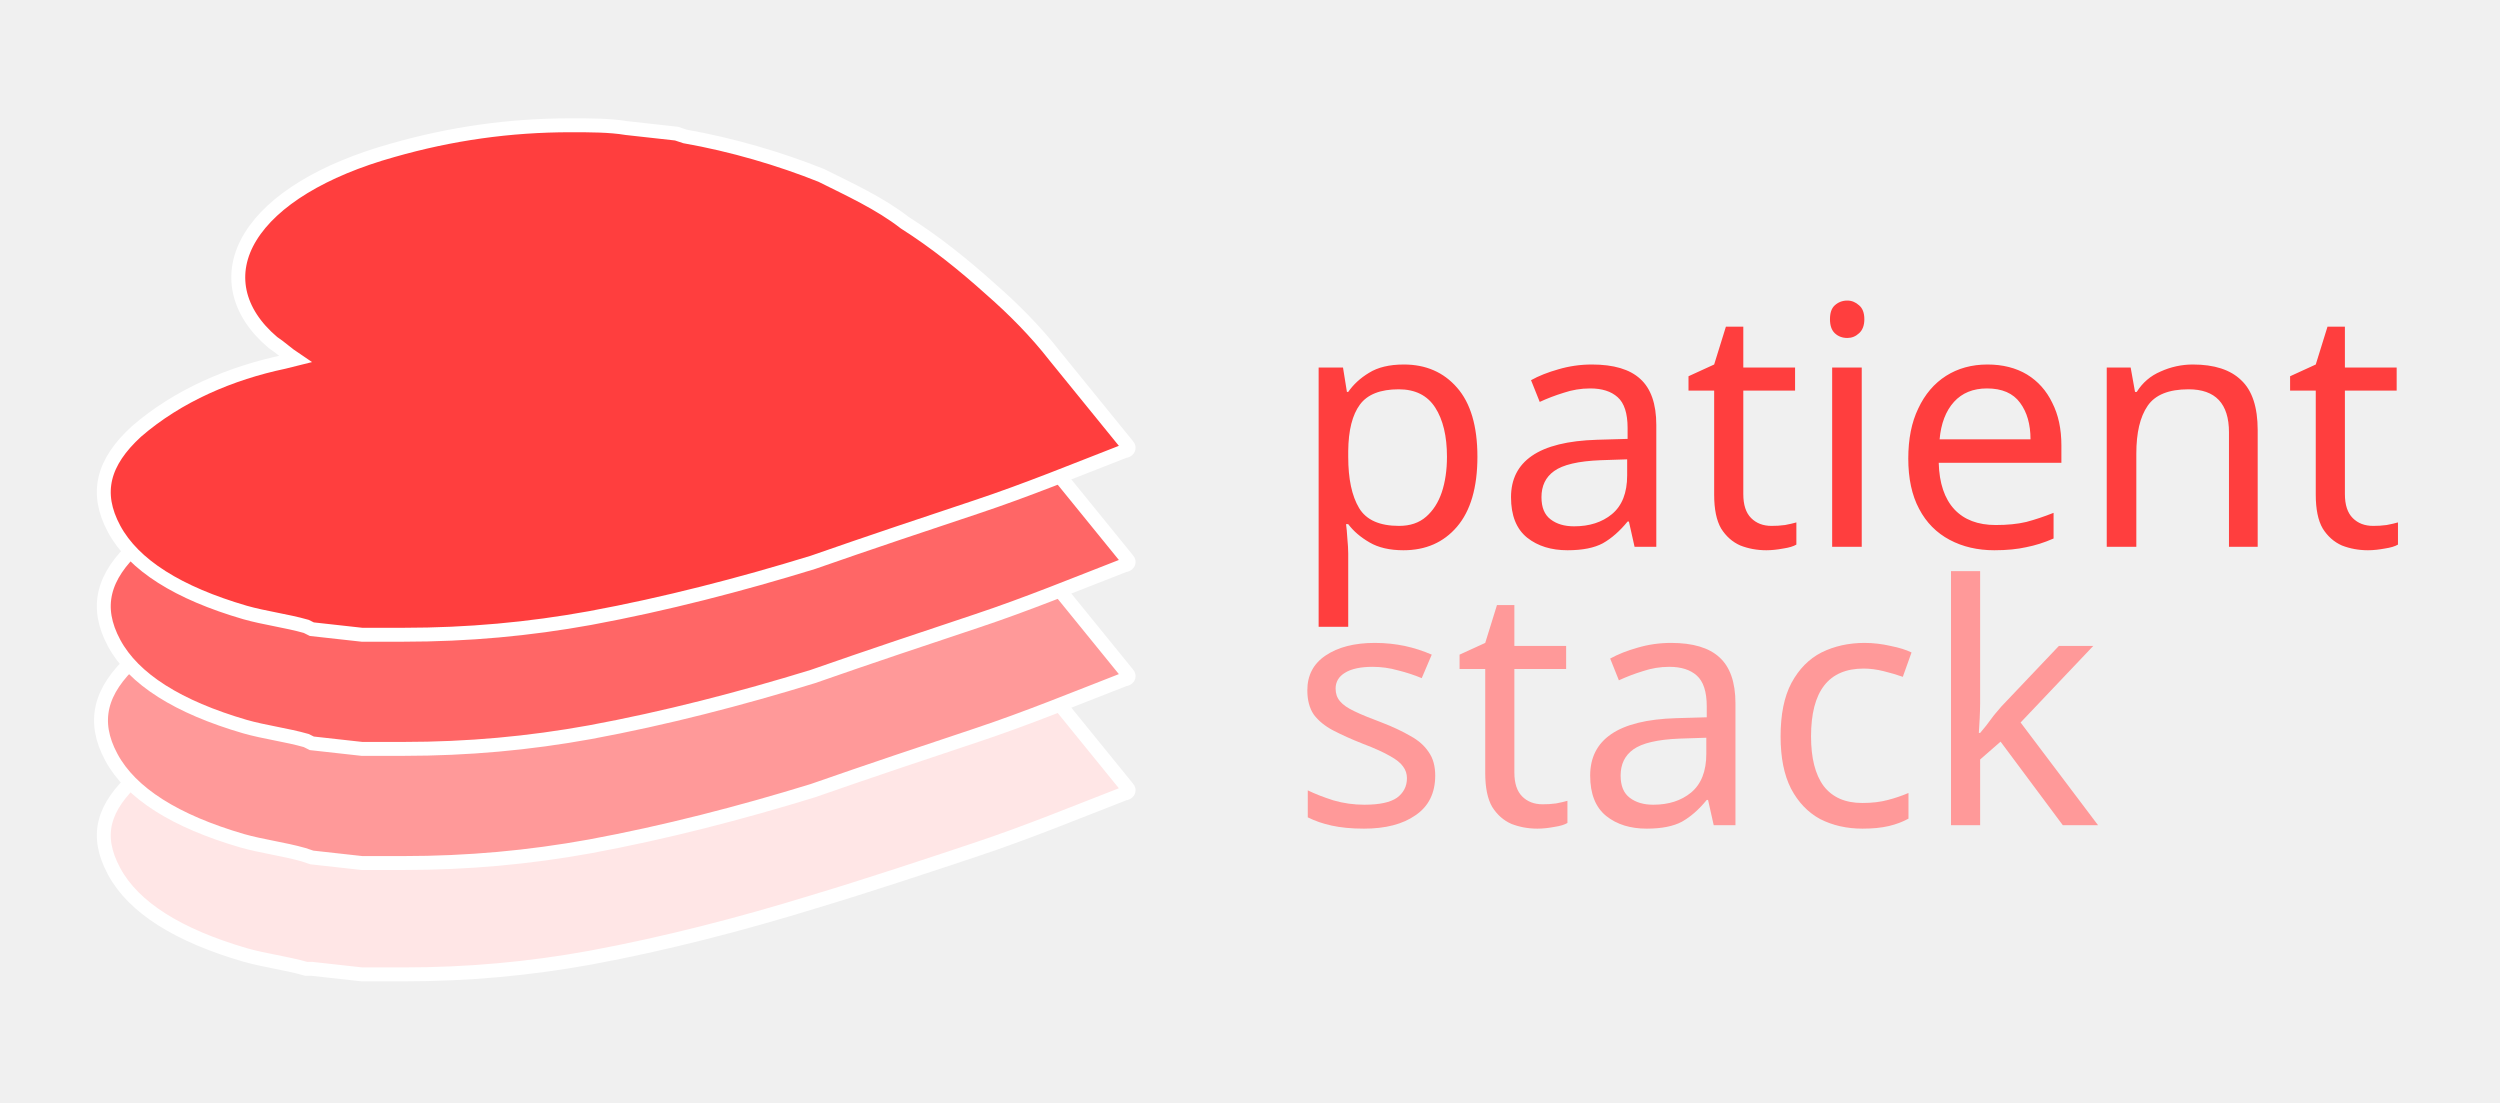
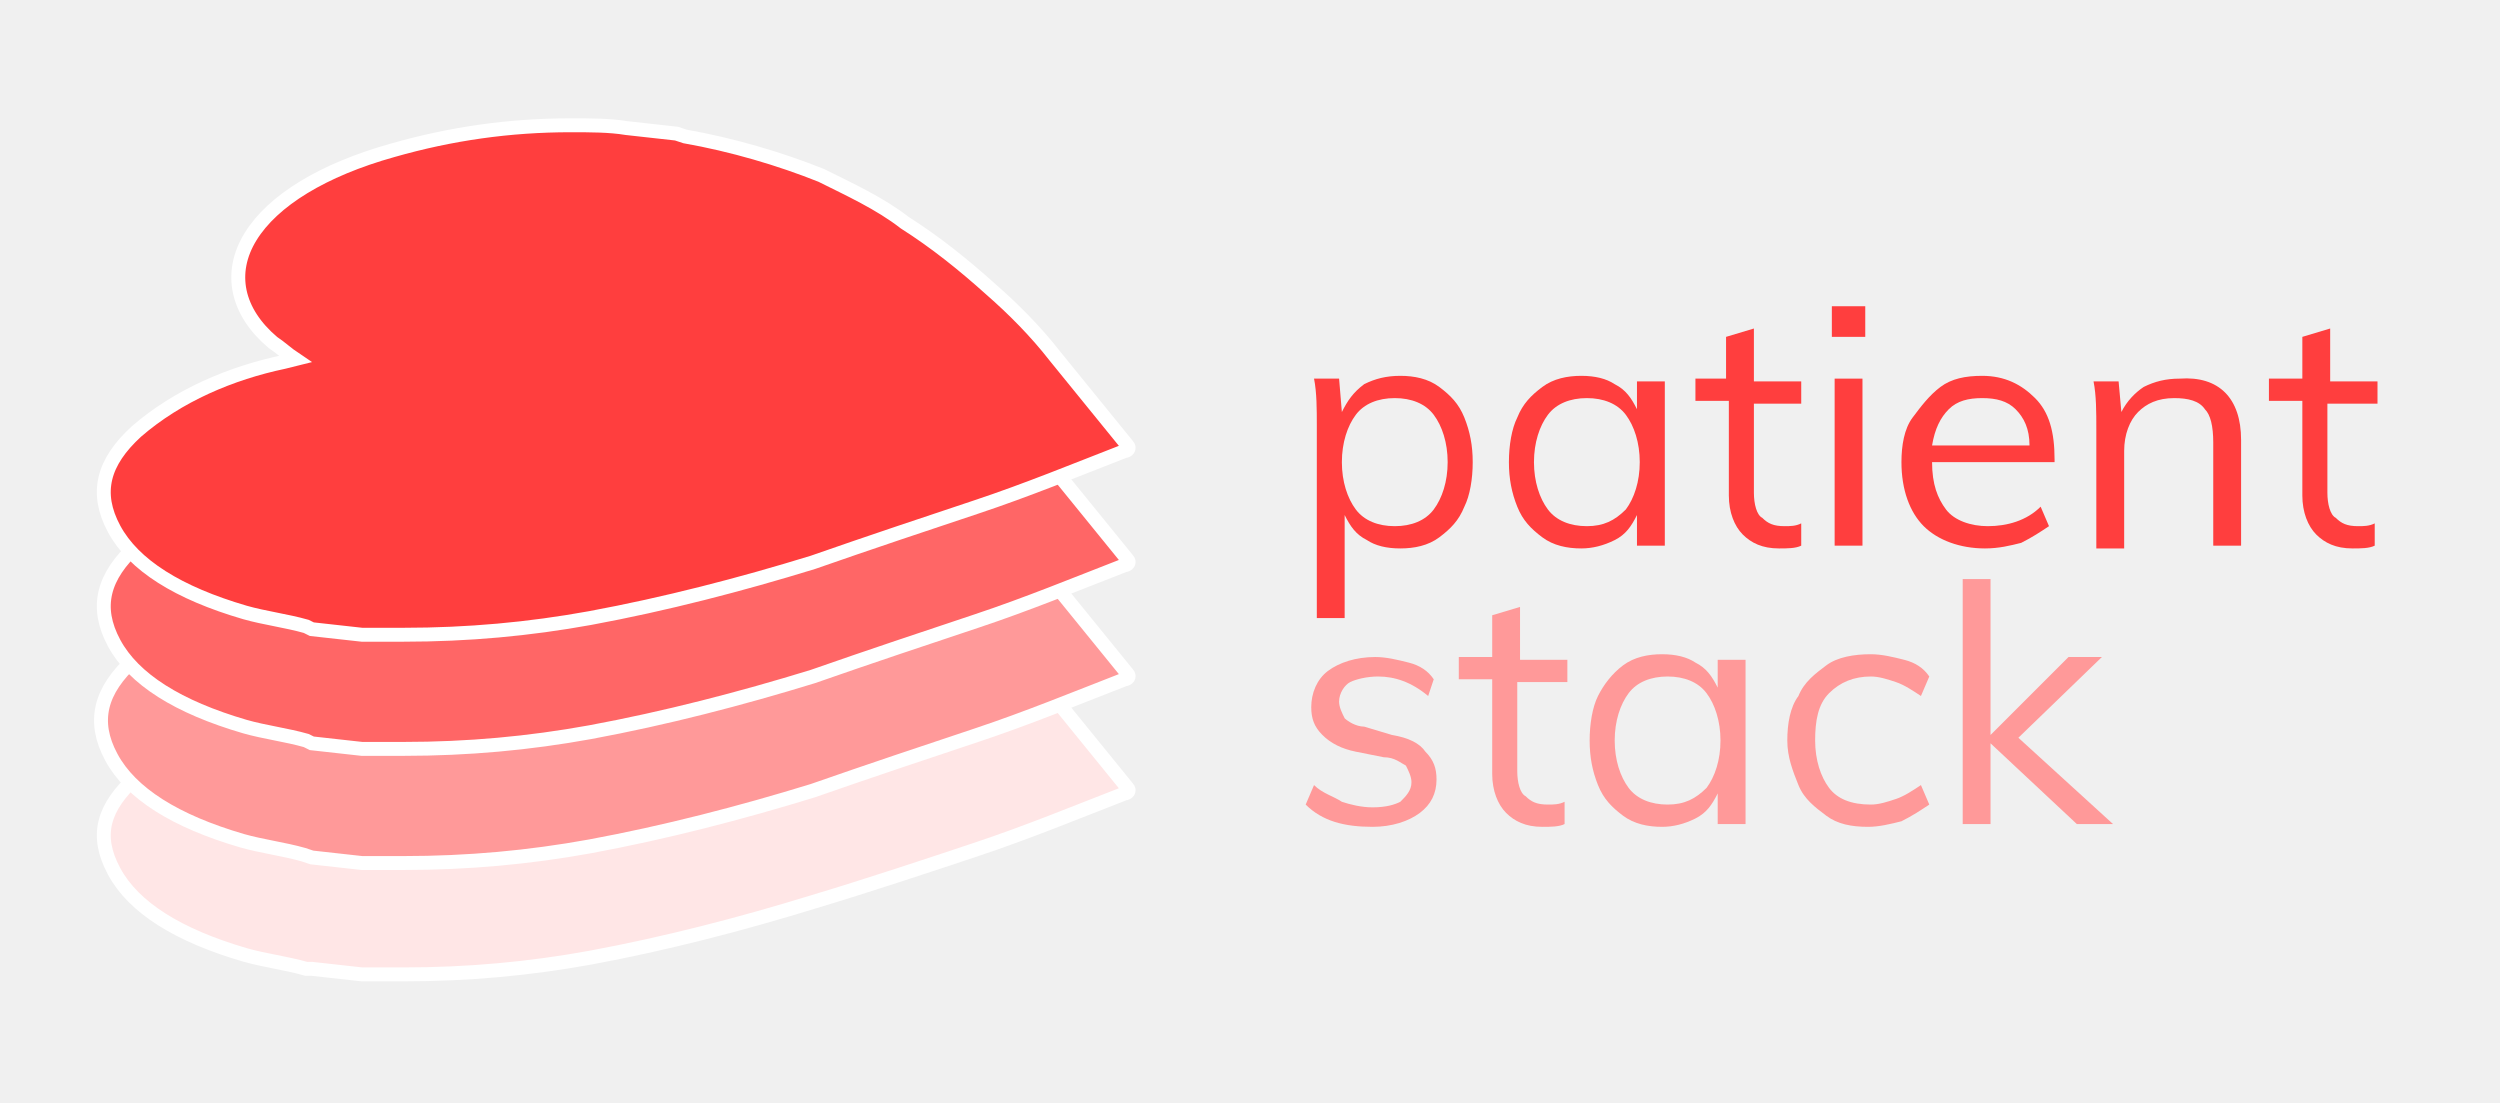
<svg xmlns="http://www.w3.org/2000/svg" version="1.1" id="Layer_1" x="0px" y="0px" viewBox="0 0 89.8 39.6" style="enable-background:new 0 0 89.8 39.6;" xml:space="preserve">
  <style type="text/css">
- 	.st0{fill:#FF3E3E;}
- 	.st1{font-family:'Muli-Regular';}
- 	.st2{font-size:12px;}
- 	.st3{fill:#FF9999;}
- 	.st4{fill:#FFE6E6;stroke:#FFFFFF;stroke-width:0.5;stroke-miterlimit:10;}
- 	.st5{fill:#FF9999;stroke:#FFFFFF;stroke-width:0.5;stroke-miterlimit:10;}
- 	.st6{fill:#FF6666;stroke:#FFFFFF;stroke-width:0.5;stroke-miterlimit:10;}
- 	.st7{fill:#FF3E3E;stroke:#FFFFFF;stroke-width:0.5;stroke-miterlimit:10;}
+ 	.st0{enable-background:new    ;}
+ 	.st1{fill:#FF3E3E;}
+ 	.st2{fill:#FF9999;}
+ 	.st3{fill:#FFE6E6;stroke:#FFFFFF;stroke-width:0.5;stroke-miterlimit:10;}
+ 	.st4{fill:#FF9999;stroke:#FFFFFF;stroke-width:0.5;stroke-miterlimit:10;}
+ 	.st5{fill:#FF6666;stroke:#FFFFFF;stroke-width:0.5;stroke-miterlimit:10;}
+ 	.st6{fill:#FF3E3E;stroke:#FFFFFF;stroke-width:0.5;stroke-miterlimit:10;}
</style>
-   <text transform="matrix(1 0 0 1 46.35 19.64)" class="st0 st1 st2">patient</text>
-   <text transform="matrix(1 0 0 1 46.35 29.64)" class="st3 st1 st2">s</text>
-   <text transform="matrix(1 0 0 1 52.24 29.64)" class="st3 st1 st2">tack</text>
-   <path class="st4" d="M22.5,16.9l1.8,0.2l0.3,0.1c1.7,0.3,3.4,0.8,4.9,1.4c1,0.5,2.1,1,3,1.7c1.1,0.7,2.1,1.5,3.1,2.4  c0.8,0.7,1.6,1.5,2.3,2.4c0.9,1.1,1.7,2.1,2.6,3.2l0,0c0.1,0.1,0,0.2-0.1,0.2c-1.8,0.7-3.5,1.4-5.3,2s-3.9,1.3-5.9,1.9l0,0  c-2.6,0.8-5.3,1.5-8,2c-2.2,0.4-4.4,0.6-6.7,0.6c-0.5,0-1,0-1.5,0l-1.8-0.2L11,34.8c-0.7-0.2-1.5-0.3-2.2-0.5l0,0  c-2.4-0.7-4-1.7-4.7-3S3.7,29,4.9,27.9c1.5-1.3,3.4-2.2,5.4-2.5l0.4-0.1c-0.3-0.2-0.5-0.4-0.8-0.6c-1.3-1.1-1.6-2.5-0.8-3.8  s2.6-2.4,5.1-3.1c2.1-0.6,4.2-0.9,6.4-0.9C21.3,16.9,21.9,16.9,22.5,16.9L22.5,16.9z" />
-   <path class="st5" d="M22.5,12.8l1.8,0.2l0.3,0.1c1.7,0.3,3.4,0.8,4.9,1.4c1,0.5,2.1,1,3,1.7c1.1,0.7,2.1,1.5,3.1,2.4  c0.8,0.7,1.5,1.5,2.3,2.4c0.9,1.1,1.7,2.1,2.6,3.2l0,0c0.1,0.1,0,0.2-0.1,0.2c-1.8,0.7-3.5,1.4-5.3,2s-3.9,1.3-5.9,2l0,0  c-2.6,0.8-5.3,1.5-8,2C19,30.8,16.8,31,14.5,31c-0.5,0-1,0-1.5,0l-1.8-0.2l-0.3-0.1c-0.7-0.2-1.5-0.3-2.2-0.5l0,0  c-2.4-0.7-4-1.7-4.7-3s-0.4-2.4,0.8-3.5c1.5-1.3,3.4-2.2,5.4-2.5l0.4-0.1c-0.3-0.2-0.5-0.4-0.8-0.6c-1.3-1.1-1.6-2.5-0.8-3.8  s2.6-2.4,5.1-3.1c2.1-0.6,4.2-0.9,6.4-0.9C21.2,12.7,21.9,12.7,22.5,12.8L22.5,12.8z" />
-   <path class="st6" d="M22.5,8.7l1.8,0.2L24.6,9c1.7,0.3,3.4,0.8,4.9,1.4c1,0.5,2.1,1,3,1.7c1.1,0.7,2.1,1.5,3.1,2.4  c0.8,0.7,1.6,1.5,2.3,2.4c0.9,1.1,1.7,2.1,2.6,3.2l0,0c0.1,0.1,0,0.2-0.1,0.2c-1.8,0.7-3.5,1.4-5.3,2s-3.9,1.3-5.9,2l0,0  c-2.6,0.8-5.3,1.5-8,2c-2.2,0.4-4.4,0.6-6.7,0.6c-0.5,0-1,0-1.5,0l-1.8-0.2L11,26.6c-0.7-0.2-1.5-0.3-2.2-0.5l0,0  c-2.4-0.7-4-1.7-4.7-3s-0.4-2.4,0.8-3.5c1.5-1.3,3.4-2.2,5.4-2.5l0.4-0.1c-0.3-0.2-0.5-0.4-0.8-0.6c-1.3-1.1,3.5-1.5,4.3-2.8  s-2.5-3.4,0-4.1c2.1-0.6,4.2-0.9,6.4-0.9C21.3,8.6,21.9,8.6,22.5,8.7L22.5,8.7z" />
-   <path class="st7" d="M22.5,4.6l1.8,0.2l0.3,0.1c1.7,0.3,3.4,0.8,4.9,1.4c1,0.5,2.1,1,3,1.7c1.1,0.7,2.1,1.5,3.1,2.4  c0.8,0.7,1.6,1.5,2.3,2.4c0.9,1.1,1.7,2.1,2.6,3.2l0,0c0.1,0.1,0,0.2-0.1,0.2c-1.8,0.7-3.5,1.4-5.3,2s-3.9,1.3-5.9,2l0,0  c-2.6,0.8-5.3,1.5-8,2c-2.2,0.4-4.4,0.6-6.7,0.6c-0.5,0-1,0-1.5,0l-1.8-0.2L11,22.5c-0.7-0.2-1.5-0.3-2.2-0.5l0,0  c-2.4-0.7-4-1.7-4.7-3s-0.4-2.4,0.8-3.5c1.5-1.3,3.4-2.1,5.3-2.5l0.4-0.1c-0.3-0.2-0.5-0.4-0.8-0.6c-1.3-1.1-1.6-2.5-0.8-3.8  s2.6-2.4,5.1-3.1c2.1-0.6,4.2-0.9,6.4-0.9C21.2,4.5,21.9,4.5,22.5,4.6L22.5,4.6z" />
+   <g class="st0">
+     <path class="st1" d="M51.7,13.9c0.4,0.3,0.7,0.6,0.9,1.1c0.2,0.5,0.3,1,0.3,1.6s-0.1,1.2-0.3,1.6c-0.2,0.5-0.5,0.8-0.9,1.1   c-0.4,0.3-0.9,0.4-1.4,0.4c-0.5,0-0.9-0.1-1.2-0.3c-0.4-0.2-0.6-0.5-0.8-0.9v3.7h-1v-6.9c0-0.6,0-1.2-0.1-1.7h0.9l0.1,1.2   c0.2-0.4,0.4-0.7,0.8-1c0.4-0.2,0.8-0.3,1.3-0.3C50.8,13.5,51.3,13.6,51.7,13.9z M51.5,18.3c0.3-0.4,0.5-1,0.5-1.7   c0-0.7-0.2-1.3-0.5-1.7c-0.3-0.4-0.8-0.6-1.4-0.6c-0.6,0-1.1,0.2-1.4,0.6c-0.3,0.4-0.5,1-0.5,1.7s0.2,1.3,0.5,1.7   c0.3,0.4,0.8,0.6,1.4,0.6C50.7,18.9,51.2,18.7,51.5,18.3z" />
+     <path class="st1" d="M59.8,13.6v6h-1v-1.1c-0.2,0.4-0.4,0.7-0.8,0.9c-0.4,0.2-0.8,0.3-1.2,0.3c-0.5,0-1-0.1-1.4-0.4   s-0.7-0.6-0.9-1.1c-0.2-0.5-0.3-1-0.3-1.6s0.1-1.2,0.3-1.6c0.2-0.5,0.5-0.8,0.9-1.1c0.4-0.3,0.9-0.4,1.4-0.4c0.5,0,0.9,0.1,1.2,0.3   c0.4,0.2,0.6,0.5,0.8,0.9v-1H59.8z M58.4,18.3c0.3-0.4,0.5-1,0.5-1.7s-0.2-1.3-0.5-1.7c-0.3-0.4-0.8-0.6-1.4-0.6   c-0.6,0-1.1,0.2-1.4,0.6s-0.5,1-0.5,1.7c0,0.7,0.2,1.3,0.5,1.7c0.3,0.4,0.8,0.6,1.4,0.6C57.6,18.9,58,18.7,58.4,18.3z" />
+     <path class="st1" d="M63,14.4v3.3c0,0.4,0.1,0.8,0.3,0.9c0.2,0.2,0.4,0.3,0.8,0.3c0.2,0,0.4,0,0.6-0.1v0.8   c-0.2,0.1-0.5,0.1-0.8,0.1c-0.6,0-1-0.2-1.3-0.5c-0.3-0.3-0.5-0.8-0.5-1.4v-3.4h-1.2v-0.8H62v-1.5l1-0.3v1.9h1.7v0.8H63z" />
+     <path class="st1" d="M65.8,11H67v1.1h-1.2V11z M65.9,19.6v-6h1v6H65.9z" />
+     <path class="st1" d="M73.8,16.6h-4.4c0,0.8,0.2,1.3,0.5,1.7c0.3,0.4,0.9,0.6,1.5,0.6c0.7,0,1.4-0.2,1.9-0.7l0.3,0.7   c-0.3,0.2-0.6,0.4-1,0.6c-0.4,0.1-0.8,0.2-1.3,0.2c-0.9,0-1.7-0.3-2.2-0.8s-0.8-1.3-0.8-2.3c0-0.6,0.1-1.2,0.4-1.6s0.6-0.8,1-1.1   c0.4-0.3,0.9-0.4,1.5-0.4c0.8,0,1.4,0.3,1.9,0.8c0.5,0.5,0.7,1.2,0.7,2.2V16.6z M70,14.7c-0.3,0.3-0.5,0.7-0.6,1.3h3.5   c0-0.6-0.2-1-0.5-1.3c-0.3-0.3-0.7-0.4-1.2-0.4S70.3,14.4,70,14.7z" />
+     <path class="st1" d="M80.5,15.8v3.8h-1v-3.7c0-0.6-0.1-1-0.3-1.2c-0.2-0.3-0.6-0.4-1.1-0.4c-0.6,0-1,0.2-1.3,0.5s-0.5,0.8-0.5,1.4   v3.5h-1v-4.3c0-0.6,0-1.2-0.1-1.7h0.9l0.1,1.1c0.2-0.4,0.5-0.7,0.8-0.9c0.4-0.2,0.8-0.3,1.3-0.3C79.7,13.5,80.5,14.3,80.5,15.8z" />
+     <path class="st1" d="M83.6,14.4v3.3c0,0.4,0.1,0.8,0.3,0.9c0.2,0.2,0.4,0.3,0.8,0.3c0.2,0,0.4,0,0.6-0.1v0.8   c-0.2,0.1-0.5,0.1-0.8,0.1c-0.6,0-1-0.2-1.3-0.5c-0.3-0.3-0.5-0.8-0.5-1.4v-3.4h-1.2v-0.8h1.2v-1.5l1-0.3v1.9h1.7v0.8H83.6z" />
+   </g>
+   <g class="st0">
+     <path class="st2" d="M46.9,28.9l0.3-0.7c0.3,0.3,0.7,0.4,1,0.6c0.3,0.1,0.7,0.2,1.1,0.2c0.5,0,0.8-0.1,1-0.2   c0.2-0.2,0.4-0.4,0.4-0.7c0-0.2-0.1-0.4-0.2-0.6c-0.2-0.1-0.4-0.3-0.8-0.3l-1-0.2c-0.5-0.1-0.9-0.3-1.2-0.6c-0.3-0.3-0.4-0.6-0.4-1   c0-0.5,0.2-1,0.6-1.3s1-0.5,1.7-0.5c0.4,0,0.8,0.1,1.2,0.2c0.4,0.1,0.7,0.3,0.9,0.6L51.3,25c-0.6-0.5-1.2-0.7-1.8-0.7   c-0.4,0-0.8,0.1-1,0.2s-0.4,0.4-0.4,0.7c0,0.2,0.1,0.4,0.2,0.6c0.1,0.1,0.4,0.3,0.7,0.3l1,0.3c0.6,0.1,1,0.3,1.2,0.6   c0.3,0.3,0.4,0.6,0.4,1c0,0.5-0.2,0.9-0.6,1.2c-0.4,0.3-1,0.5-1.7,0.5C48.3,29.7,47.5,29.5,46.9,28.9z" />
+   </g>
+   <g class="st0">
+     <path class="st2" d="M54.5,24.4v3.3c0,0.4,0.1,0.8,0.3,0.9c0.2,0.2,0.4,0.3,0.8,0.3c0.2,0,0.4,0,0.6-0.1v0.8   c-0.2,0.1-0.5,0.1-0.8,0.1c-0.6,0-1-0.2-1.3-0.5c-0.3-0.3-0.5-0.8-0.5-1.4v-3.4h-1.2v-0.8h1.2v-1.5l1-0.3v1.9h1.7v0.8H54.5z" />
+     <path class="st2" d="M62.7,23.6v6h-1v-1.1c-0.2,0.4-0.4,0.7-0.8,0.9s-0.8,0.3-1.2,0.3c-0.5,0-1-0.1-1.4-0.4   c-0.4-0.3-0.7-0.6-0.9-1.1s-0.3-1-0.3-1.6s0.1-1.2,0.3-1.6s0.5-0.8,0.9-1.1c0.4-0.3,0.9-0.4,1.4-0.4c0.5,0,0.9,0.1,1.2,0.3   c0.4,0.2,0.6,0.5,0.8,0.9v-1H62.7z M61.3,28.3c0.3-0.4,0.5-1,0.5-1.7s-0.2-1.3-0.5-1.7c-0.3-0.4-0.8-0.6-1.4-0.6s-1.1,0.2-1.4,0.6   c-0.3,0.4-0.5,1-0.5,1.7c0,0.7,0.2,1.3,0.5,1.7c0.3,0.4,0.8,0.6,1.4,0.6C60.5,28.9,60.9,28.7,61.3,28.3z" />
+     <path class="st2" d="M65.6,29.3c-0.4-0.3-0.8-0.6-1-1.1c-0.2-0.5-0.4-1-0.4-1.6s0.1-1.2,0.4-1.6c0.2-0.5,0.6-0.8,1-1.1   c0.4-0.3,1-0.4,1.6-0.4c0.4,0,0.8,0.1,1.2,0.2c0.4,0.1,0.7,0.3,0.9,0.6L69,25c-0.3-0.2-0.6-0.4-0.9-0.5c-0.3-0.1-0.6-0.2-0.9-0.2   c-0.6,0-1.1,0.2-1.5,0.6c-0.4,0.4-0.5,1-0.5,1.7c0,0.7,0.2,1.3,0.5,1.7c0.3,0.4,0.8,0.6,1.5,0.6c0.3,0,0.6-0.1,0.9-0.2   c0.3-0.1,0.6-0.3,0.9-0.5l0.3,0.7c-0.3,0.2-0.6,0.4-1,0.6c-0.4,0.1-0.8,0.2-1.2,0.2C66.5,29.7,66,29.6,65.6,29.3z" />
+     <path class="st2" d="M75.9,29.6h-1.3l-3.1-2.9v2.9h-1v-8.8h1v5.6l2.8-2.8h1.2l-3,2.9L75.9,29.6z" />
+   </g>
+   <path class="st3" d="M22.5,16.9l1.8,0.2l0.3,0.1c1.7,0.3,3.4,0.8,4.9,1.4c1,0.5,2.1,1,3,1.7c1.1,0.7,2.1,1.5,3.1,2.4  c0.8,0.7,1.6,1.5,2.3,2.4c0.9,1.1,1.7,2.1,2.6,3.2l0,0c0.1,0.1,0,0.2-0.1,0.2c-1.8,0.7-3.5,1.4-5.3,2s-3.9,1.3-5.9,1.9l0,0  c-2.6,0.8-5.3,1.5-8,2c-2.2,0.4-4.4,0.6-6.7,0.6c-0.5,0-1,0-1.5,0l-1.8-0.2L11,34.8c-0.7-0.2-1.5-0.3-2.2-0.5l0,0  c-2.4-0.7-4-1.7-4.7-3S3.7,29,4.9,27.9c1.5-1.3,3.4-2.2,5.4-2.5l0.4-0.1c-0.3-0.2-0.5-0.4-0.8-0.6c-1.3-1.1-1.6-2.5-0.8-3.8  s2.6-2.4,5.1-3.1c2.1-0.6,4.2-0.9,6.4-0.9C21.3,16.9,21.9,16.9,22.5,16.9L22.5,16.9z" />
+   <path class="st4" d="M22.5,12.8l1.8,0.2l0.3,0.1c1.7,0.3,3.4,0.8,4.9,1.4c1,0.5,2.1,1,3,1.7c1.1,0.7,2.1,1.5,3.1,2.4  c0.8,0.7,1.5,1.5,2.3,2.4c0.9,1.1,1.7,2.1,2.6,3.2l0,0c0.1,0.1,0,0.2-0.1,0.2c-1.8,0.7-3.5,1.4-5.3,2s-3.9,1.3-5.9,2l0,0  c-2.6,0.8-5.3,1.5-8,2C19,30.8,16.8,31,14.5,31c-0.5,0-1,0-1.5,0l-1.8-0.2l-0.3-0.1c-0.7-0.2-1.5-0.3-2.2-0.5l0,0  c-2.4-0.7-4-1.7-4.7-3s-0.4-2.4,0.8-3.5c1.5-1.3,3.4-2.2,5.4-2.5l0.4-0.1c-0.3-0.2-0.5-0.4-0.8-0.6c-1.3-1.1-1.6-2.5-0.8-3.8  s2.6-2.4,5.1-3.1c2.1-0.6,4.2-0.9,6.4-0.9C21.2,12.7,21.9,12.7,22.5,12.8L22.5,12.8z" />
+   <path class="st5" d="M22.5,8.7l1.8,0.2L24.6,9c1.7,0.3,3.4,0.8,4.9,1.4c1,0.5,2.1,1,3,1.7c1.1,0.7,2.1,1.5,3.1,2.4  c0.8,0.7,1.6,1.5,2.3,2.4c0.9,1.1,1.7,2.1,2.6,3.2l0,0c0.1,0.1,0,0.2-0.1,0.2c-1.8,0.7-3.5,1.4-5.3,2s-3.9,1.3-5.9,2l0,0  c-2.6,0.8-5.3,1.5-8,2c-2.2,0.4-4.4,0.6-6.7,0.6c-0.5,0-1,0-1.5,0l-1.8-0.2L11,26.6c-0.7-0.2-1.5-0.3-2.2-0.5l0,0  c-2.4-0.7-4-1.7-4.7-3s-0.4-2.4,0.8-3.5c1.5-1.3,3.4-2.2,5.4-2.5l0.4-0.1c-0.3-0.2-0.5-0.4-0.8-0.6c-1.3-1.1,3.5-1.5,4.3-2.8  s-2.5-3.4,0-4.1c2.1-0.6,4.2-0.9,6.4-0.9C21.3,8.6,21.9,8.6,22.5,8.7L22.5,8.7z" />
+   <path class="st6" d="M22.5,4.6l1.8,0.2l0.3,0.1c1.7,0.3,3.4,0.8,4.9,1.4c1,0.5,2.1,1,3,1.7c1.1,0.7,2.1,1.5,3.1,2.4  c0.8,0.7,1.6,1.5,2.3,2.4c0.9,1.1,1.7,2.1,2.6,3.2l0,0c0.1,0.1,0,0.2-0.1,0.2c-1.8,0.7-3.5,1.4-5.3,2s-3.9,1.3-5.9,2l0,0  c-2.6,0.8-5.3,1.5-8,2c-2.2,0.4-4.4,0.6-6.7,0.6c-0.5,0-1,0-1.5,0l-1.8-0.2L11,22.5c-0.7-0.2-1.5-0.3-2.2-0.5l0,0  c-2.4-0.7-4-1.7-4.7-3s-0.4-2.4,0.8-3.5c1.5-1.3,3.4-2.1,5.3-2.5l0.4-0.1c-0.3-0.2-0.5-0.4-0.8-0.6c-1.3-1.1-1.6-2.5-0.8-3.8  s2.6-2.4,5.1-3.1c2.1-0.6,4.2-0.9,6.4-0.9C21.2,4.5,21.9,4.5,22.5,4.6L22.5,4.6z" />
</svg>
